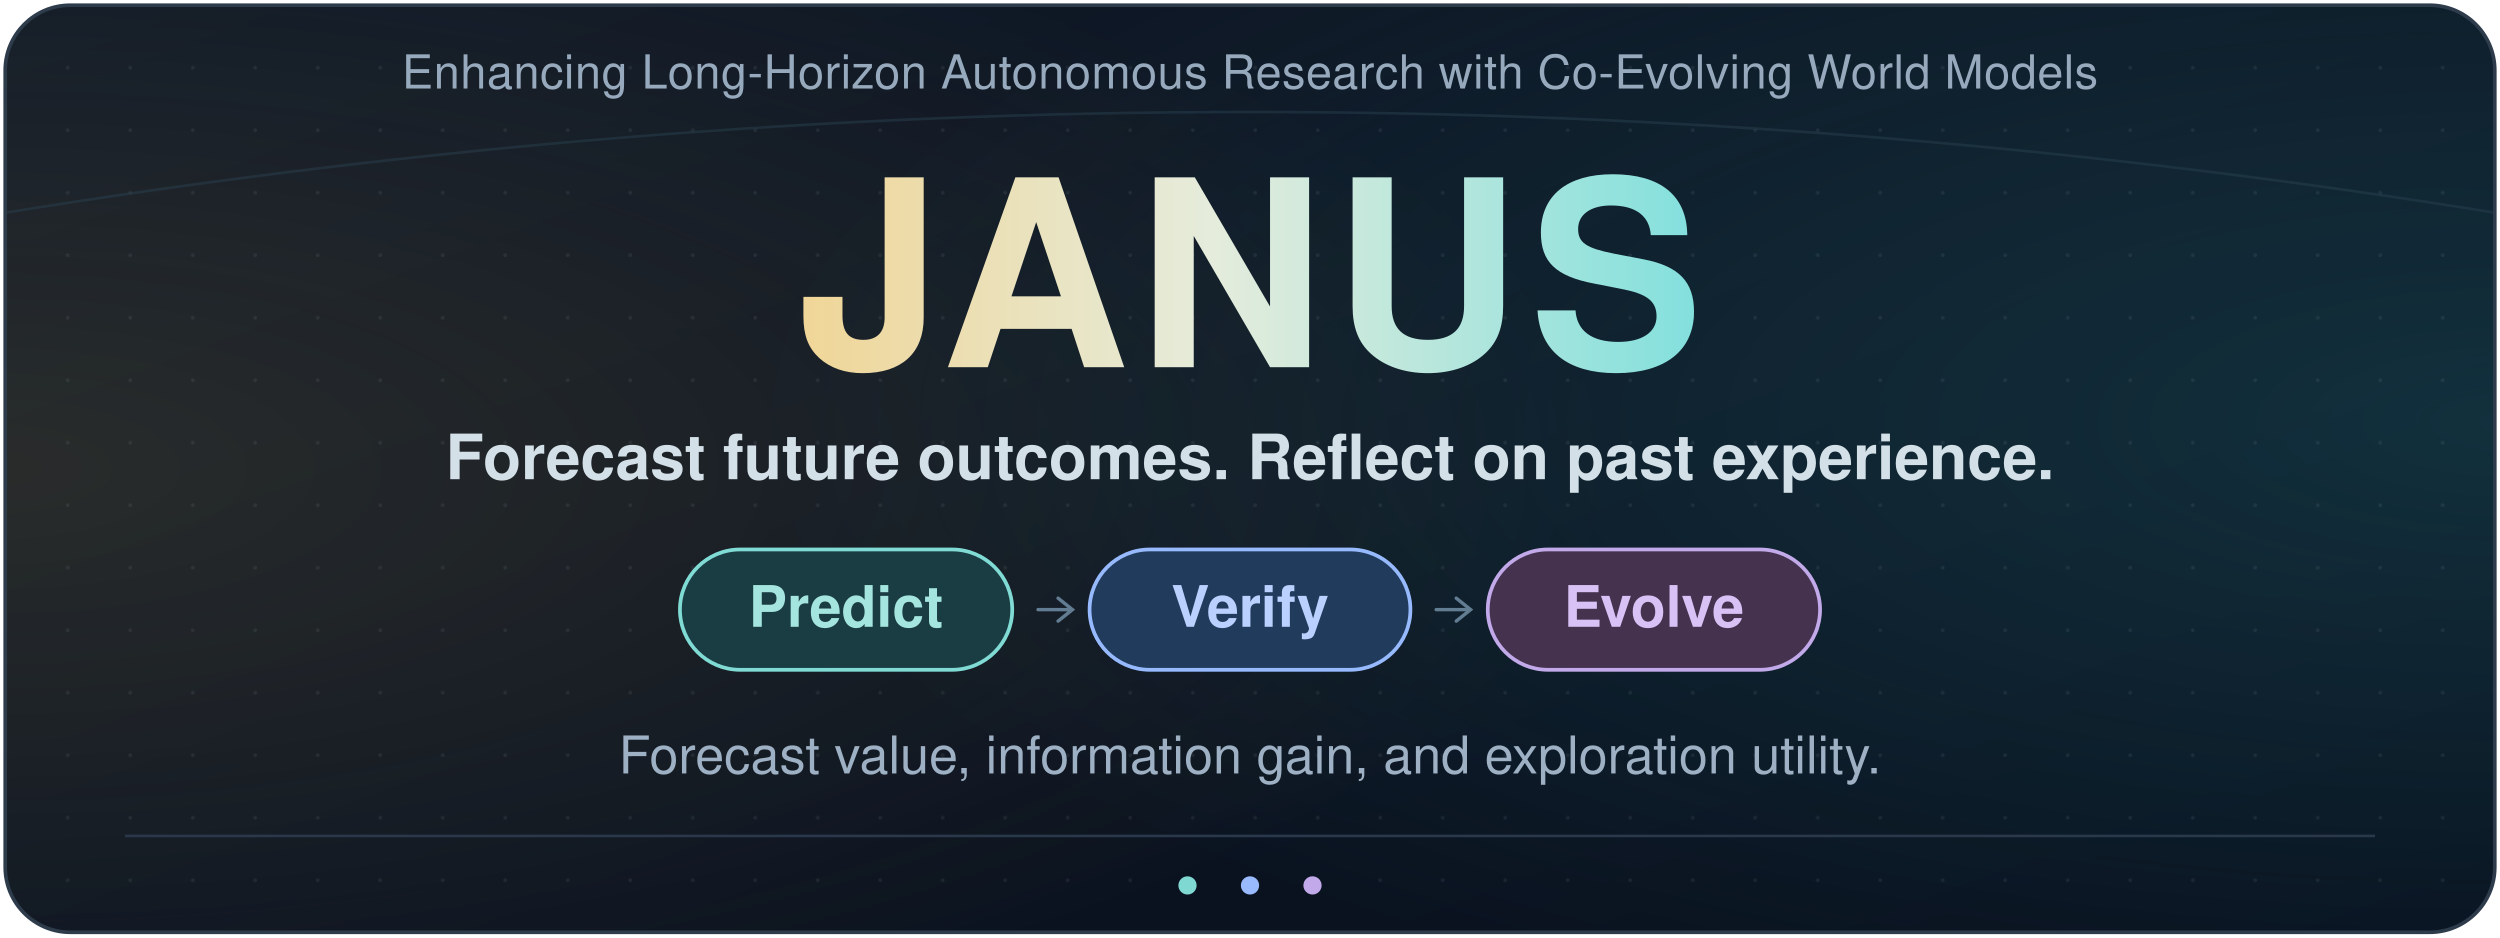
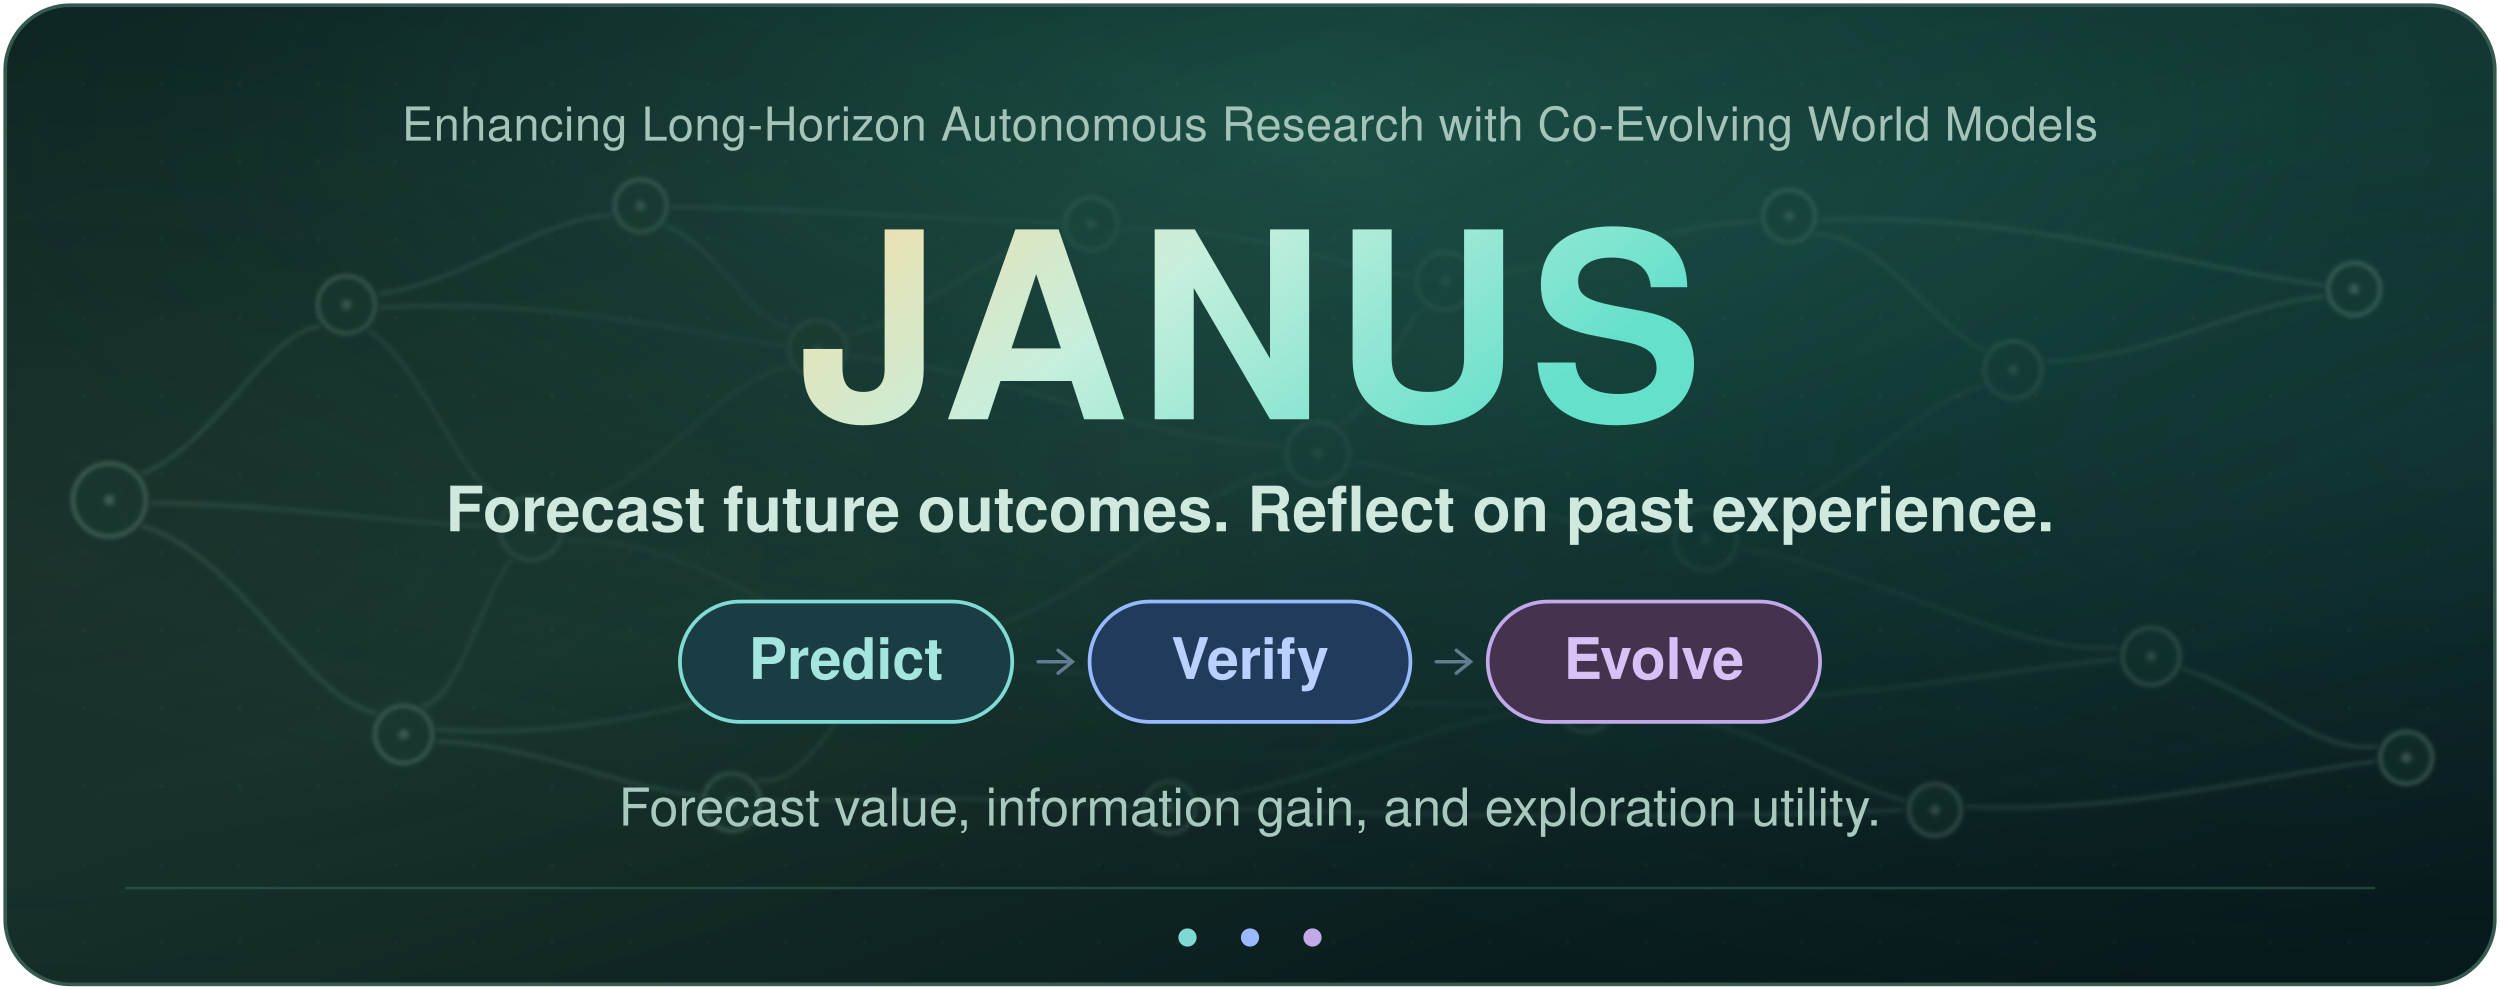
- <svg xmlns="http://www.w3.org/2000/svg" viewBox="0 0 960 360" width="960" height="360" role="img" aria-labelledby="janus-title janus-desc">
+ <svg xmlns="http://www.w3.org/2000/svg" viewBox="0 0 960 380" width="960" height="380" role="img" aria-labelledby="janus-title janus-desc">
  <defs>
-     <linearGradient id="background" x1="0" y1="0" x2="1" y2="1">
-       <stop offset="0" stop-color="#101a28" />
-       <stop offset="1" stop-color="#080f1c" />
-     </linearGradient>
-     <radialGradient id="past-glow" cx="0" cy="0.5" r="0.65">
-       <stop offset="0" stop-color="#b8984d" stop-opacity="0.16" />
-       <stop offset="1" stop-color="#b8984d" stop-opacity="0" />
-     </radialGradient>
-     <radialGradient id="future-glow" cx="1" cy="0.45" r="0.7">
-       <stop offset="0" stop-color="#37b9c3" stop-opacity="0.18" />
-       <stop offset="1" stop-color="#37b9c3" stop-opacity="0" />
-     </radialGradient>
-     <linearGradient id="wordmark" x1="0" y1="0" x2="1" y2="0">
-       <stop offset="0" stop-color="#f0d698" />
-       <stop offset="0.46" stop-color="#e5ecdc" />
-       <stop offset="1" stop-color="#84e0dd" />
-     </linearGradient>
+     <linearGradient id="background" x1="0" y1="0" x2="0.85" y2="1">
+       <stop offset="0" stop-color="#081c1b" />
+       <stop offset="0.5" stop-color="#102d29" />
+       <stop offset="1" stop-color="#071619" />
+     </linearGradient>
+     <radialGradient id="ambient-glow" cx="0.52" cy="0.12" r="0.78">
+       <stop offset="0" stop-color="#39a58a" stop-opacity="0.3" />
+       <stop offset="0.55" stop-color="#237a70" stop-opacity="0.1" />
+       <stop offset="1" stop-color="#237a70" stop-opacity="0" />
+     </radialGradient>
+     <radialGradient id="past-glow" cx="0" cy="0.55" r="0.7">
+       <stop offset="0" stop-color="#bfa36a" stop-opacity="0.07" />
+       <stop offset="1" stop-color="#bfa36a" stop-opacity="0" />
+     </radialGradient>
+     <radialGradient id="future-glow" cx="1" cy="0.45" r="0.65">
+       <stop offset="0" stop-color="#37b9b0" stop-opacity="0.09" />
+       <stop offset="1" stop-color="#37b9b0" stop-opacity="0" />
+     </radialGradient>
+     <linearGradient id="wordmark" x1="0" y1="0" x2="1" y2="0.3">
+       <stop offset="0" stop-color="#f0dda7" />
+       <stop offset="0.45" stop-color="#c5efdc" />
+       <stop offset="1" stop-color="#62dfca" />
+     </linearGradient>
+     <radialGradient id="graph-visibility" cx="0.5" cy="0.48" r="0.61">
+       <stop offset="0" stop-color="#383838" />
+       <stop offset="0.43" stop-color="#383838" />
+       <stop offset="0.77" stop-color="#bdbdbd" />
+       <stop offset="1" stop-color="#ffffff" />
+     </radialGradient>
+     <mask id="graph-mask" maskUnits="userSpaceOnUse" x="0" y="0" width="960" height="380" mask-type="luminance">
+       <rect width="960" height="380" fill="url(#graph-visibility)" />
+     </mask>
+     <linearGradient id="graph-balance" x1="0" y1="0" x2="1" y2="0">
+       <stop offset="0" stop-color="#ffffff" />
+       <stop offset="0.4" stop-color="#ffffff" />
+       <stop offset="1" stop-color="#cfcfcf" />
+     </linearGradient>
+     <mask id="graph-balance-mask" maskUnits="userSpaceOnUse" x="0" y="0" width="960" height="380" mask-type="luminance">
+       <rect width="960" height="380" fill="url(#graph-balance)" />
+     </mask>
+     <filter id="graph-soften" x="-5%" y="-10%" width="110%" height="120%" color-interpolation-filters="sRGB">
+       <feGaussianBlur stdDeviation="0.85" />
+     </filter>
    <linearGradient id="sheen" x1="0" y1="0" x2="1" y2="0">
      <stop offset="0" stop-color="#fff" stop-opacity="0" />
-       <stop offset="0.5" stop-color="#fff" stop-opacity="0.7" />
+       <stop offset="0.5" stop-color="#fff" stop-opacity="0.98" />
      <stop offset="1" stop-color="#fff" stop-opacity="0" />
    </linearGradient>
-     <pattern id="dots" width="24" height="24" patternUnits="userSpaceOnUse">
-       <circle cx="2" cy="2" r="0.75" fill="#c2d4e4" opacity="0.13" />
+     <pattern id="dots" width="30" height="30" patternUnits="userSpaceOnUse">
+       <circle cx="2" cy="2" r="0.75" fill="#a9d8ce" opacity="0.1" />
    </pattern>
+     <clipPath id="graph-area">
+       <rect x="14" y="66" width="932" height="264" />
+     </clipPath>
    <clipPath id="panel-clip">
-       <rect x="2" y="2" width="956" height="356" rx="25" />
+       <rect x="2" y="2" width="956" height="376" rx="25" />
    </clipPath>
    <clipPath id="name-clip">
-       <text x="480" y="141" text-anchor="middle" font-family="'Helvetica Neue', Helvetica, Arial, sans-serif" font-size="100" font-weight="800" letter-spacing="3">JANUS</text>
+       <text x="480" y="161" text-anchor="middle" font-family="'Helvetica Neue', Helvetica, Arial, sans-serif" font-size="100" font-weight="800" letter-spacing="3">JANUS</text>
    </clipPath>
    <clipPath id="caption-clip">
-       <rect x="50" y="274" width="860" height="34" />
+       <rect x="50" y="294" width="860" height="34" />
    </clipPath>
    <style>
      .sans { font-family: 'Helvetica Neue', Helvetica, Arial, sans-serif; }
      .mono { font-family: 'SFMono-Regular', Consolas, 'Liberation Mono', monospace; }
      .stage { animation: stage 9s ease-in-out infinite; }
      .verify { animation-delay: -6s; }
      .evolve { animation-delay: -3s; }
      @keyframes stage {
        0%, 25% { opacity: 1; }
        31%, 94% { opacity: 0.16; }
        100% { opacity: 1; }
      }
-       .sweep { animation: sweep 9s ease-in-out infinite; }
+       .sweep { animation: sweep 3.2s cubic-bezier(.4, 0, .2, 1) infinite; }
      @keyframes sweep {
-         0%, 5% { transform: translateX(200px); }
-         24%, 100% { transform: translateX(700px); }
+         0% { transform: translateX(140px) skewX(-16deg); }
+         60%, 100% { transform: translateX(760px) skewX(-16deg); }
+       }
+       .name-light { animation: name-light 3.2s ease-in-out infinite; }
+       @keyframes name-light {
+         0%, 100% { opacity: 0.02; }
+         45% { opacity: 0.2; }
      }
      .caption { animation: captions 9s cubic-bezier(.65, 0, .35, 1) infinite; }
      @keyframes captions {
        0%, 26% { transform: translateY(0); }
        33.333%, 59% { transform: translateY(-36px); }
        66.667%, 92% { transform: translateY(-72px); }
        100% { transform: translateY(-108px); }
      }
      @media (prefers-reduced-motion: reduce) {
        * { animation: none !important; }
-         .sweep { display: none; }
+         .sweep, .name-light { display: none; }
        .stage { opacity: 0.6; }
      }
    </style>
  </defs>
  <g clip-path="url(#panel-clip)">
-     <rect width="960" height="360" fill="url(#background)" />
-     <rect width="960" height="360" fill="url(#past-glow)" />
-     <rect width="960" height="360" fill="url(#future-glow)" />
-     <rect width="960" height="360" fill="url(#dots)" opacity="0.6" />
-     <path d="M0 82 Q480 4 960 82" fill="none" stroke="#29404e" stroke-opacity="0.5" />
-   </g>
-   <rect x="2" y="2" width="956" height="356" rx="25" fill="none" stroke="#2d3b4b" stroke-width="1.4" />
-   <text class="sans" x="480" y="34" text-anchor="middle" font-size="18" font-weight="500" letter-spacing="0.2" fill="#97aabd">Enhancing Long-Horizon Autonomous Research with Co-Evolving World Models</text>
-   <text class="sans" x="480" y="141" text-anchor="middle" font-size="100" font-weight="800" letter-spacing="3" fill="url(#wordmark)">JANUS</text>
+     <rect width="960" height="380" fill="url(#background)" />
+     <rect width="960" height="380" fill="url(#ambient-glow)" />
+     <rect width="960" height="380" fill="url(#past-glow)" />
+     <rect width="960" height="380" fill="url(#future-glow)" />
+     <rect width="960" height="380" fill="url(#dots)" opacity="0.32" />
+     <g clip-path="url(#graph-area)" mask="url(#graph-mask)">
+       <g mask="url(#graph-balance-mask)">
+         <g filter="url(#graph-soften)" opacity="0.43" aria-hidden="true">
+           <g fill="none" stroke="#8cbea9" stroke-width="1.25" stroke-opacity="0.72">
+             <path d="M54.3 181.8 C81.8 172.3 102.4 127.1 123.0 125.3" />
+             <path d="M54.5 202.0 C90.6 211.7 117.7 269.3 144.8 273.9" />
+             <path d="M58.0 193.1 C110.8 193.8 150.4 201.0 190.0 202.1" />
+             <path d="M141.3 127.0 C162.8 139.2 178.9 191.4 195.1 192.2" />
+             <path d="M145.3 112.9 C181.0 107.5 207.8 83.4 234.6 82.8" />
+             <path d="M145.9 118.2 C208.0 114.4 254.5 126.0 301.1 132.8" />
+             <path d="M161.9 271.0 C175.8 270.5 186.2 225.6 196.6 214.9" />
+             <path d="M167.7 284.6 C207.9 286.3 238.1 302.9 268.3 305.4" />
+             <path d="M167.8 280.0 C233.2 284.9 282.2 264.3 331.2 254.2" />
+             <path d="M215.9 195.6 C250.7 188.2 276.8 144.5 303.0 140.9" />
+             <path d="M217.2 207.6 C263.0 205.8 297.4 237.6 331.8 247.4" />
+             <path d="M255.3 86.5 C274.8 93.7 289.3 125.1 303.9 125.8" />
+             <path d="M258.0 79.5 C317.6 80.0 362.3 84.8 407.0 85.5" />
+             <path d="M290.8 299.4 C308.3 303.4 321.4 272.8 334.5 261.2" />
+             <path d="M294.0 308.2 C351.2 305.3 394.1 306.7 437.0 309.9" />
+             <path d="M325.8 128.6 C358.7 120.6 383.4 90.5 408.1 91.0" />
+             <path d="M326.7 136.7 C393.0 143.4 442.6 171.0 492.3 171.1" />
+             <path d="M357.6 245.9 C411.9 240.6 452.7 188.0 493.4 180.1" />
+             <path d="M359.0 253.0 C453.8 261.2 524.9 274.2 596.0 269.1" />
+             <path d="M430.8 87.9 C475.4 86.4 508.8 100.8 542.2 105.9" />
+             <path d="M460.6 307.1 C514.9 299.4 555.7 272.2 596.4 273.2" />
+             <path d="M461.0 310.0 C569.0 314.1 650.0 314.8 731.0 311.0" />
+             <path d="M514.3 162.8 C527.5 159.2 537.4 123.8 547.3 118.4" />
+             <path d="M519.7 177.0 C568.3 186.2 604.8 207.7 641.3 204.0" />
+             <path d="M567.8 105.6 C610.7 101.0 643.0 84.7 675.2 85.2" />
+             <path d="M621.4 273.8 C665.5 271.5 698.5 298.4 731.5 307.5" />
+             <path d="M622.0 268.9 C698.4 271.7 755.7 259.0 813.0 253.1" />
+             <path d="M667.3 200.2 C705.0 196.1 733.3 154.5 761.6 148.3" />
+             <path d="M668.5 210.6 C726.5 220.6 770.0 251.1 813.4 248.7" />
+             <path d="M696.9 89.8 C723.0 90.4 742.7 126.3 762.3 134.6" />
+             <path d="M698.9 84.5 C776.2 81.5 834.1 101.5 892.1 109.5" />
+             <path d="M754.9 309.7 C817.8 312.3 864.9 298.4 912.1 292.3" />
+             <path d="M785.7 139.0 C828.3 137.0 860.3 116.8 892.3 113.8" />
+             <path d="M838.1 256.8 C868.0 266.2 890.4 290.0 912.9 286.6" />
+           </g>
+           <g fill="#193f34" stroke="#a8d2bc" stroke-width="1.4">
+             <circle cx="42" cy="192" r="14" />
+             <circle cx="133" cy="117" r="11" />
+             <circle cx="155" cy="282" r="11" />
+             <circle cx="204" cy="203" r="12" />
+             <circle cx="246" cy="79" r="10" />
+             <circle cx="281" cy="308" r="11" />
+             <circle cx="314" cy="134" r="11" />
+             <circle cx="345" cy="252" r="12" />
+             <circle cx="419" cy="86" r="10" />
+             <circle cx="449" cy="310" r="10" />
+             <circle cx="506" cy="174" r="12" />
+             <circle cx="555" cy="108" r="11" />
+             <circle cx="609" cy="270" r="11" />
+             <circle cx="655" cy="207" r="12" />
+             <circle cx="687" cy="83" r="10" />
+             <circle cx="743" cy="311" r="10" />
+             <circle cx="773" cy="142" r="11" />
+             <circle cx="826" cy="252" r="11" />
+             <circle cx="904" cy="111" r="10" />
+             <circle cx="924" cy="291" r="10" />
+           </g>
+           <g fill="#badbc9" opacity="0.8">
+             <circle cx="42" cy="192" r="2" />
+             <circle cx="133" cy="117" r="2" />
+             <circle cx="155" cy="282" r="2" />
+             <circle cx="204" cy="203" r="2" />
+             <circle cx="246" cy="79" r="2" />
+             <circle cx="281" cy="308" r="2" />
+             <circle cx="314" cy="134" r="2" />
+             <circle cx="345" cy="252" r="2" />
+             <circle cx="419" cy="86" r="2" />
+             <circle cx="449" cy="310" r="2" />
+             <circle cx="506" cy="174" r="2" />
+             <circle cx="555" cy="108" r="2" />
+             <circle cx="609" cy="270" r="2" />
+             <circle cx="655" cy="207" r="2" />
+             <circle cx="687" cy="83" r="2" />
+             <circle cx="743" cy="311" r="2" />
+             <circle cx="773" cy="142" r="2" />
+             <circle cx="826" cy="252" r="2" />
+             <circle cx="904" cy="111" r="2" />
+             <circle cx="924" cy="291" r="2" />
+           </g>
+         </g>
+       </g>
+     </g>
+   </g>
+   <rect x="2" y="2" width="956" height="376" rx="25" fill="none" stroke="#36594f" stroke-width="1.4" />
+   <text class="sans" x="480" y="54" text-anchor="middle" font-size="18" font-weight="500" letter-spacing="0.2" fill="#a4c4ba">Enhancing Long-Horizon Autonomous Research with Co-Evolving World Models</text>
+   <text class="sans" x="480" y="161" text-anchor="middle" font-size="100" font-weight="800" letter-spacing="3" fill="url(#wordmark)">JANUS</text>
+   <text class="sans name-light" x="480" y="161" text-anchor="middle" font-size="100" font-weight="800" letter-spacing="3" fill="#ecfff7" opacity="0.02">JANUS</text>
  <g clip-path="url(#name-clip)">
-     <rect class="sweep" x="0" y="48" width="108" height="112" fill="url(#sheen)" />
-   </g>
-   <text class="sans" x="480" y="184" text-anchor="middle" font-size="24" font-weight="600" fill="#d3e0e7">Forecast future outcomes. Reflect on past experience.</text>
-   <g class="sans" font-size="20" font-weight="600" text-anchor="middle" transform="translate(-224 -71.7) scale(1.1)">
+     <rect class="sweep" x="0" y="68" width="150" height="112" fill="url(#sheen)" />
+   </g>
+   <text class="sans" x="480" y="204" text-anchor="middle" font-size="24" font-weight="600" fill="#d0e9df">Forecast future outcomes. Reflect on past experience.</text>
+   <g class="sans" font-size="20" font-weight="600" text-anchor="middle" transform="translate(-224 -51.7) scale(1.1)">
    <rect x="441" y="257" width="116" height="42" rx="21" fill="#152a33" stroke="#305862" />
    <rect class="stage" x="441" y="257" width="116" height="42" rx="21" fill="#1a3c43" stroke="#7fdbd4" stroke-width="1.3" />
    <text x="499" y="284" fill="#a4e6df">Predict</text>
    <path d="M566 278 H578 m-5-4 5 4-5 4" fill="none" stroke="#627c91" stroke-width="1.2" stroke-linecap="round" />
    <rect x="584" y="257" width="112" height="42" rx="21" fill="#192b42" stroke="#38506d" />
    <rect class="stage verify" x="584" y="257" width="112" height="42" rx="21" fill="#203b5b" stroke="#97baff" stroke-width="1.3" />
    <text x="640" y="284" fill="#bad0ff">Verify</text>
    <path d="M705 278 H717 m-5-4 5 4-5 4" fill="none" stroke="#627c91" stroke-width="1.2" stroke-linecap="round" />
    <rect x="723" y="257" width="116" height="42" rx="21" fill="#30283c" stroke="#584767" />
    <rect class="stage evolve" x="723" y="257" width="116" height="42" rx="21" fill="#44324f" stroke="#c2a9e9" stroke-width="1.3" />
    <text x="781" y="284" fill="#d8c2f5">Evolve</text>
  </g>
  <g clip-path="url(#caption-clip)">
-     <g class="caption sans" text-anchor="middle" font-size="20" fill="#9eb0c3">
-       <text x="480" y="297">Forecast value, information gain, and exploration utility.</text>
-       <text x="480" y="333">Ground predictions in real experimental evidence.</text>
-       <text x="480" y="369">Co-evolve research skills and predictive judgment.</text>
-       <text x="480" y="405">Forecast value, information gain, and exploration utility.</text>
+     <g class="caption sans" text-anchor="middle" font-size="20" fill="#a9c9bf">
+       <text x="480" y="317">Forecast value, information gain, and exploration utility.</text>
+       <text x="480" y="353">Ground predictions in real experimental evidence.</text>
+       <text x="480" y="389">Co-evolve the research agent, world model, and their coordination.</text>
+       <text x="480" y="425">Forecast value, information gain, and exploration utility.</text>
    </g>
  </g>
-   <path d="M48 321 H912" stroke="#29384a" stroke-width="1" />
+   <path d="M48 341 H912" stroke="#31584d" stroke-opacity="0.65" stroke-width="1" />
  <g>
-     <circle class="stage" cx="456" cy="340" r="3.5" fill="#80d8d2" />
-     <circle class="stage verify" cx="480" cy="340" r="3.5" fill="#9abaff" />
-     <circle class="stage evolve" cx="504" cy="340" r="3.5" fill="#c2a9e9" />
+     <circle class="stage" cx="456" cy="360" r="3.5" fill="#80d8d2" />
+     <circle class="stage verify" cx="480" cy="360" r="3.5" fill="#9abaff" />
+     <circle class="stage evolve" cx="504" cy="360" r="3.5" fill="#c2a9e9" />
  </g>
</svg>
